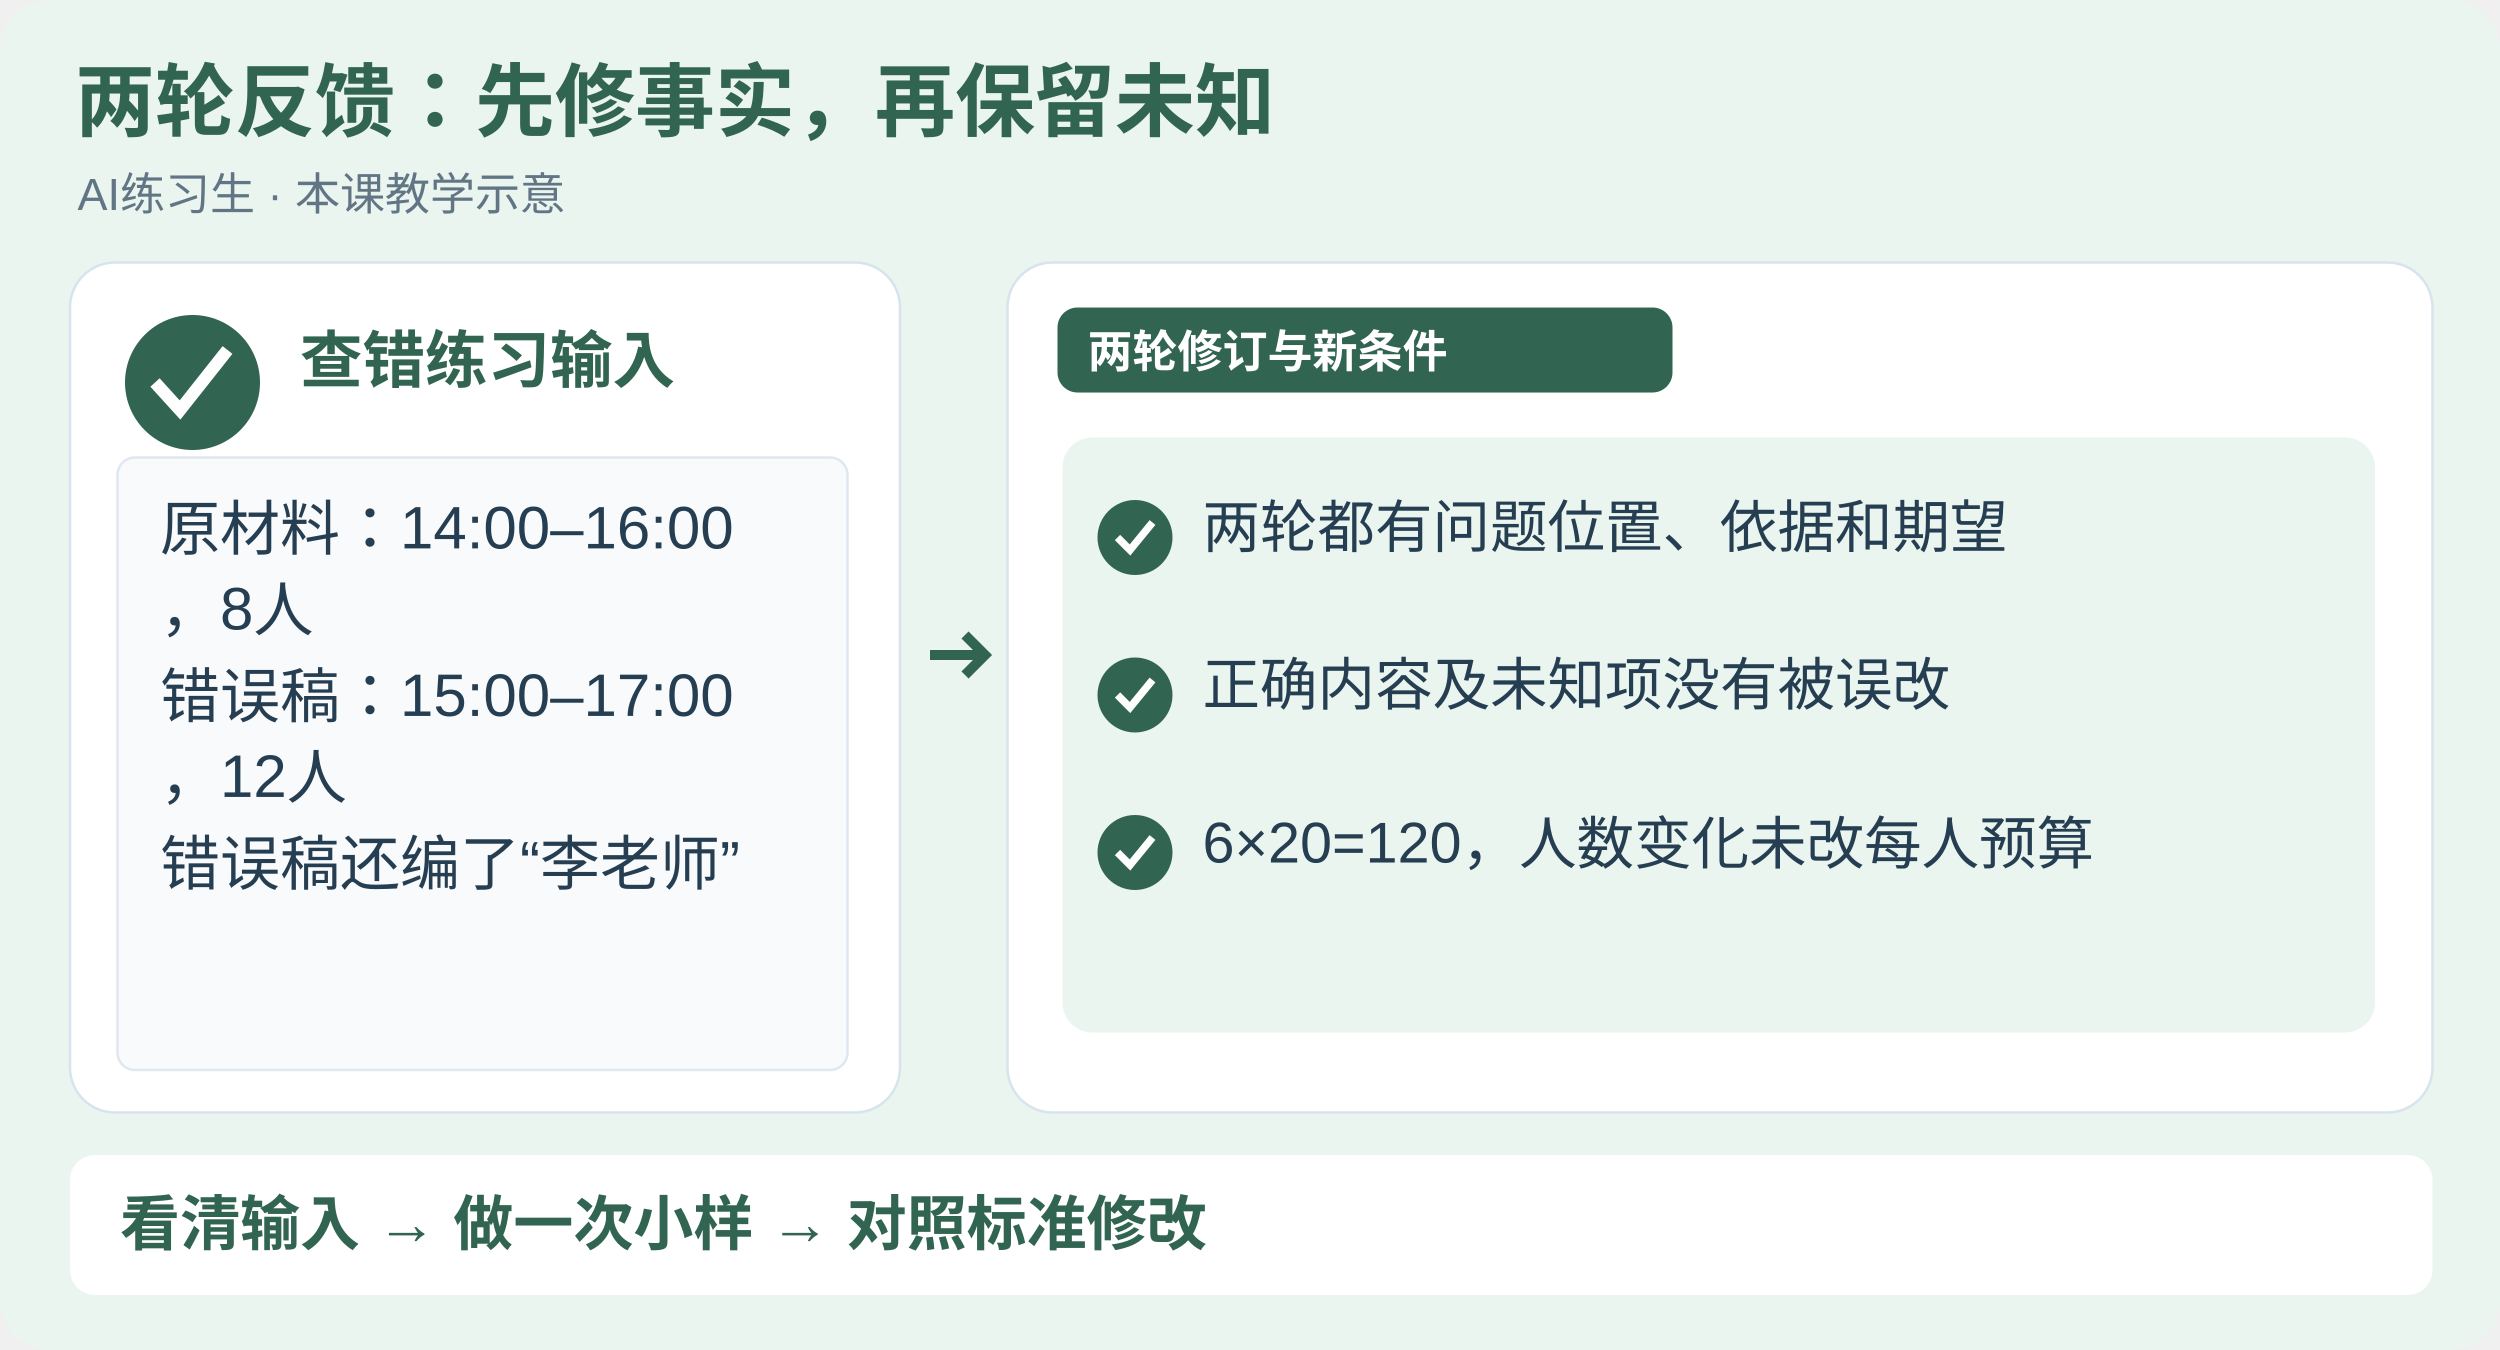
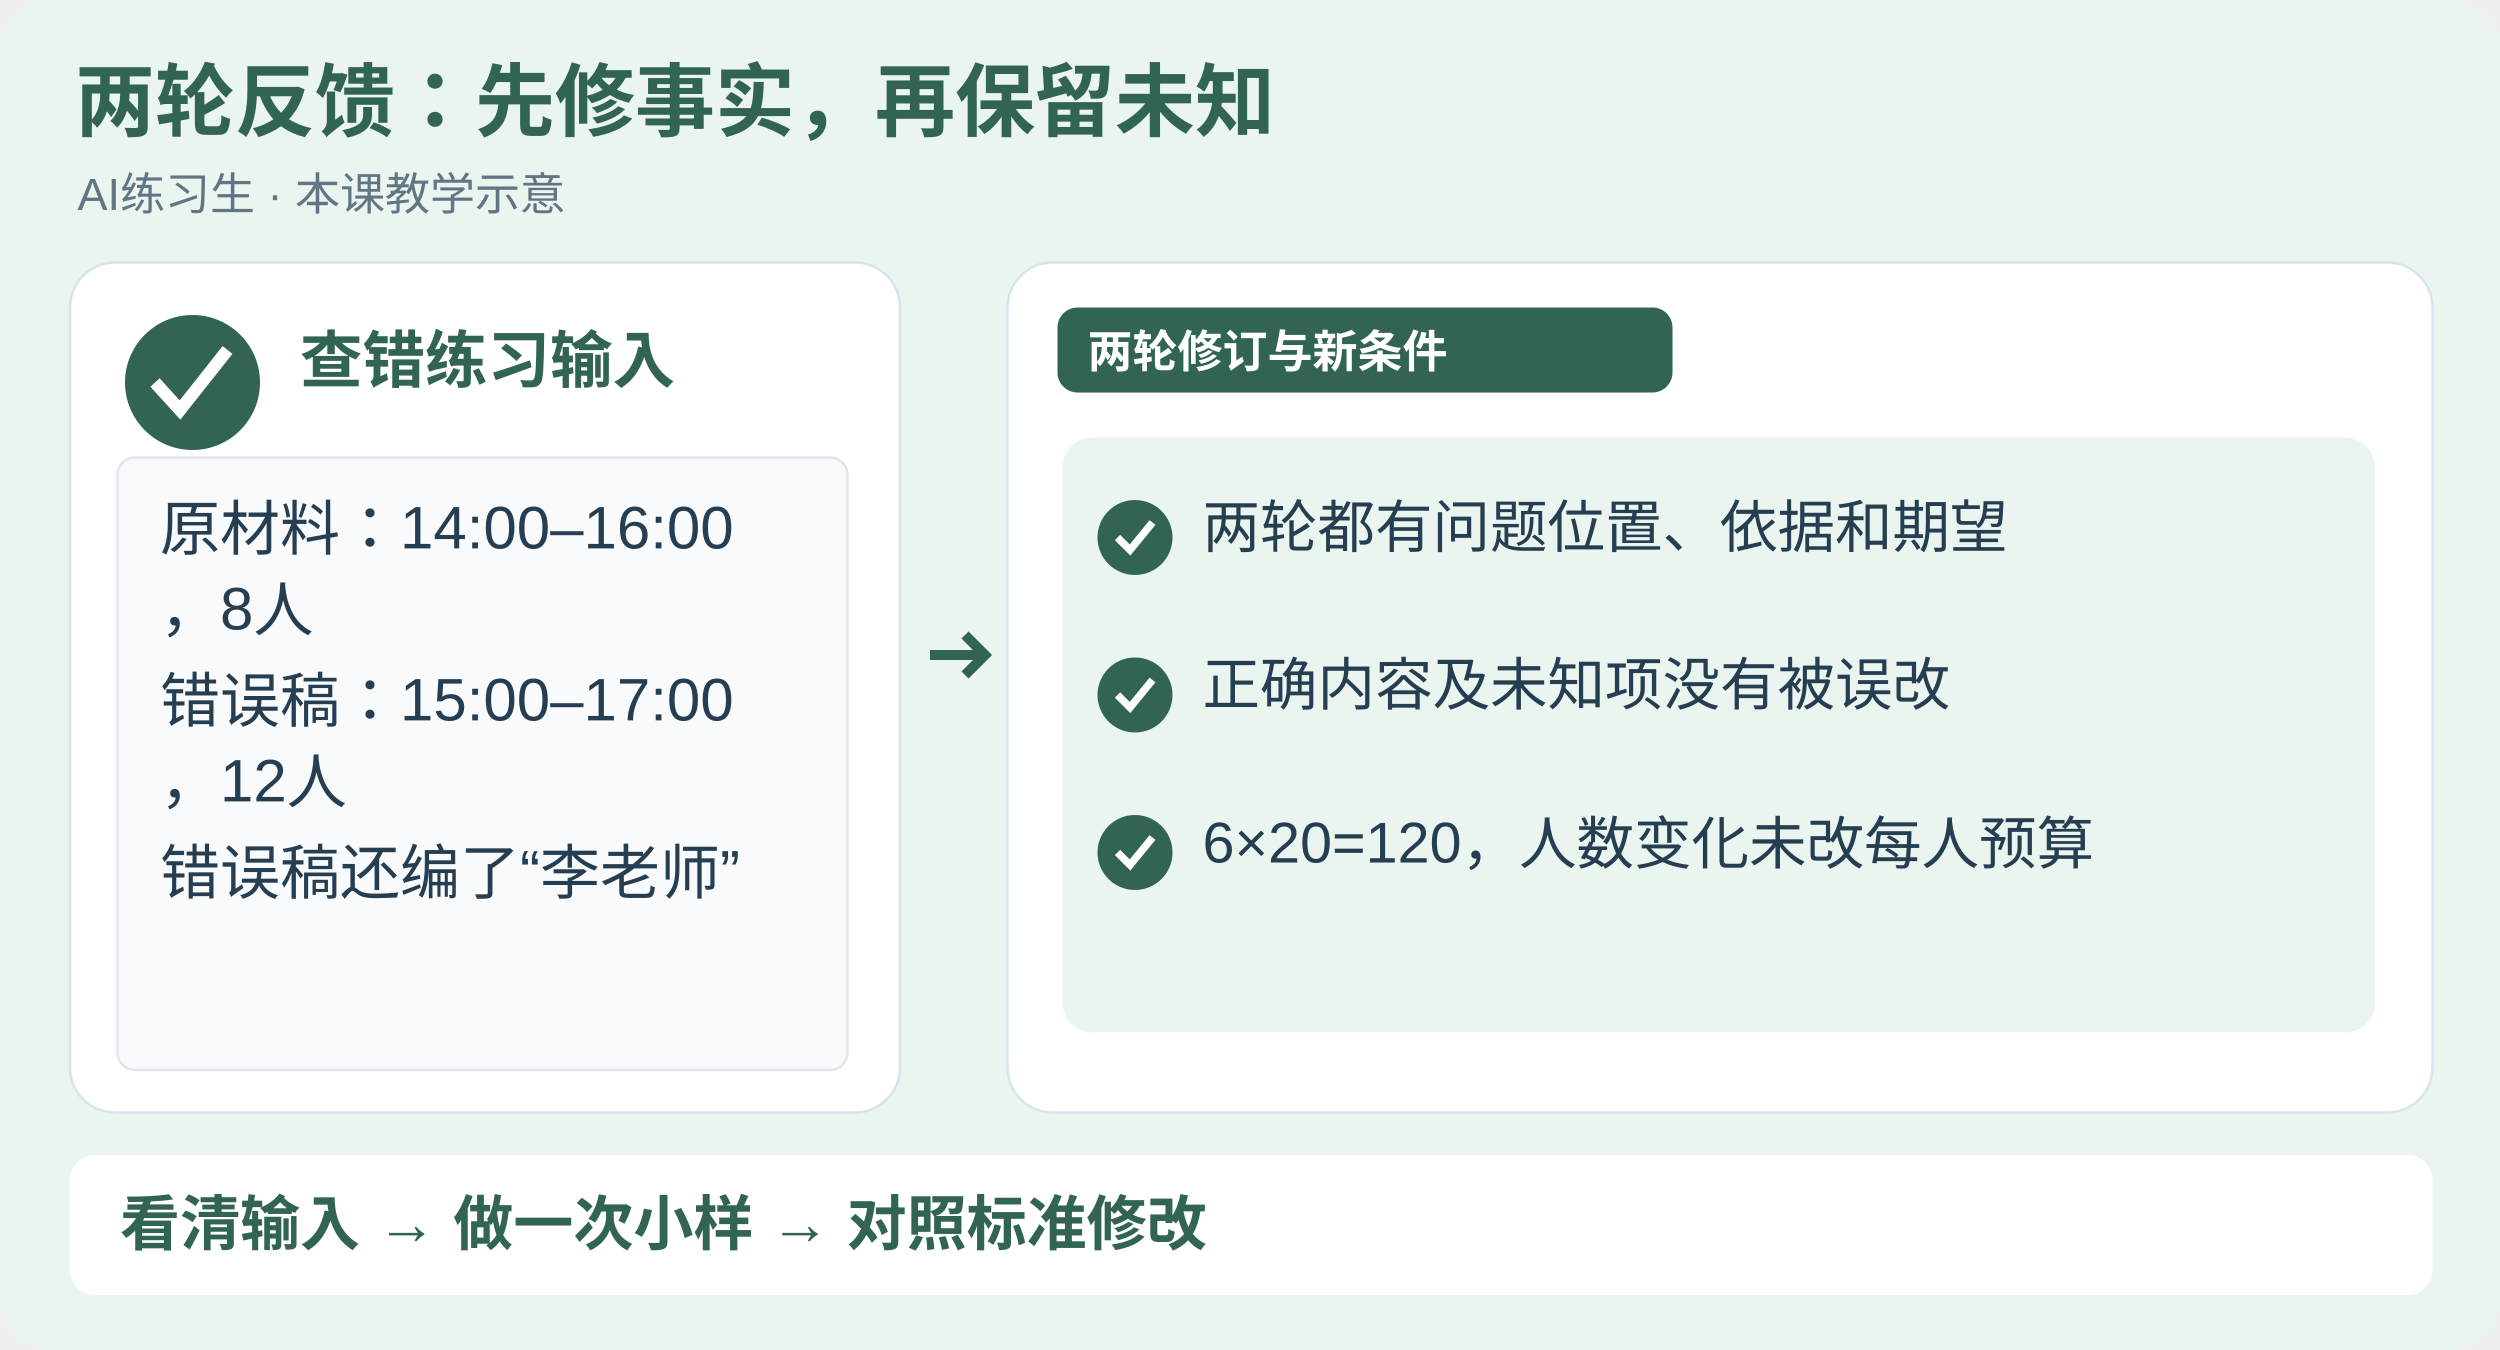
<svg xmlns="http://www.w3.org/2000/svg" width="1000" height="540" viewBox="0 0 1000 540" role="img" aria-labelledby="title desc">
  <style>text{font-family:'PingFang SC','Microsoft YaHei',Arial,sans-serif}</style>
  <rect x="0" y="0" width="1000" height="540" rx="20" fill="#eaf5ef" stroke="none" />
  <text x="30" y="52" font-size="32" fill="#326452" font-weight="750">
    <tspan x="30" dy="0">两轮反馈：先修事实，再保留未知</tspan>
  </text>
  <text x="31" y="84" font-size="18" fill="#617585" font-weight="500">
    <tspan x="31" dy="0">AI练习生 · 本课教学示意</tspan>
  </text>
  <rect x="28" y="105" width="332" height="340" rx="18" fill="#fff" stroke="#d7e4ed" />
  <circle cx="77" cy="153" r="27" fill="#326452" />
  <path d="M62 153l10 11 19-24" fill="none" stroke="white" stroke-width="5" />
  <text x="120" y="153" font-size="25" fill="#326452" font-weight="700">
    <tspan x="120" dy="0">查错练习输入</tspan>
  </text>
  <rect x="47" y="183" width="292" height="245" rx="7" fill="#f8fafc" stroke="#e0e7f0" />
  <text x="64" y="220" font-size="24" fill="#263e52" font-weight="500">
    <tspan x="64" dy="0">原材料：14:00–16:00</tspan>
    <tspan x="64" dy="32.4">，8人</tspan>
  </text>
-   <text x="64" y="287" font-size="24" fill="#263e52" font-weight="500">
+   <text x="64" y="288.8" font-size="24" fill="#263e52" font-weight="500">
    <tspan x="64" dy="0">错误稿：15:00–17:00</tspan>
    <tspan x="64" dy="32.4">，12人</tspan>
  </text>
-   <text x="64" y="354" font-size="24" fill="#263e52" font-weight="500">
+   <text x="64" y="357.6" font-size="24" fill="#263e52" font-weight="500">
    <tspan x="64" dy="0">错误稿还编了“李老师”</tspan>
  </text>
  <path d="M372 262h22m-8-8l8 8-8 8" stroke="#326452" stroke-width="4" fill="none" />
  <rect x="403" y="105" width="570" height="340" rx="18" fill="#fff" stroke="#d7e4ed" />
  <rect x="423" y="123" width="246" height="34" rx="8" fill="#326452" stroke="none" />
  <text x="435" y="147" font-size="18" fill="#fff" font-weight="700">
    <tspan x="435" dy="0">两轮修订与新条件</tspan>
  </text>
  <rect x="425" y="175" width="525" height="238" rx="12" fill="#eaf5ef" stroke="none" />
  <circle cx="454" cy="215" r="15" fill="#326452" />
  <path d="M447 215l5 5 9-11" stroke="white" stroke-width="3" fill="none" />
  <text x="481" y="219" font-size="23" fill="#263e52" font-weight="500">
    <tspan x="481" dy="0">两轮都有问题位置、依据和期望</tspan>
  </text>
  <circle cx="454" cy="278" r="15" fill="#326452" />
  <path d="M447 278l5 5 9-11" stroke="white" stroke-width="3" fill="none" />
  <text x="481" y="282" font-size="23" fill="#263e52" font-weight="500">
    <tspan x="481" dy="0">正确内容及未知项没有被误改</tspan>
  </text>
  <circle cx="454" cy="341" r="15" fill="#326452" />
  <path d="M447 341l5 5 9-11" stroke="white" stroke-width="3" fill="none" />
  <text x="481" y="345" font-size="23" fill="#263e52" font-weight="500">
    <tspan x="481" dy="0">6×20=120，人数变化未改每人预算</tspan>
  </text>
  <rect x="28" y="462" width="945" height="56" rx="10" fill="#fff" stroke="none" />
  <text x="48" y="498" font-size="24" fill="#326452" font-weight="650">
    <tspan x="48" dy="0">看清输入 → 做一次小样 → 对照标准修改</tspan>
  </text>
</svg>
